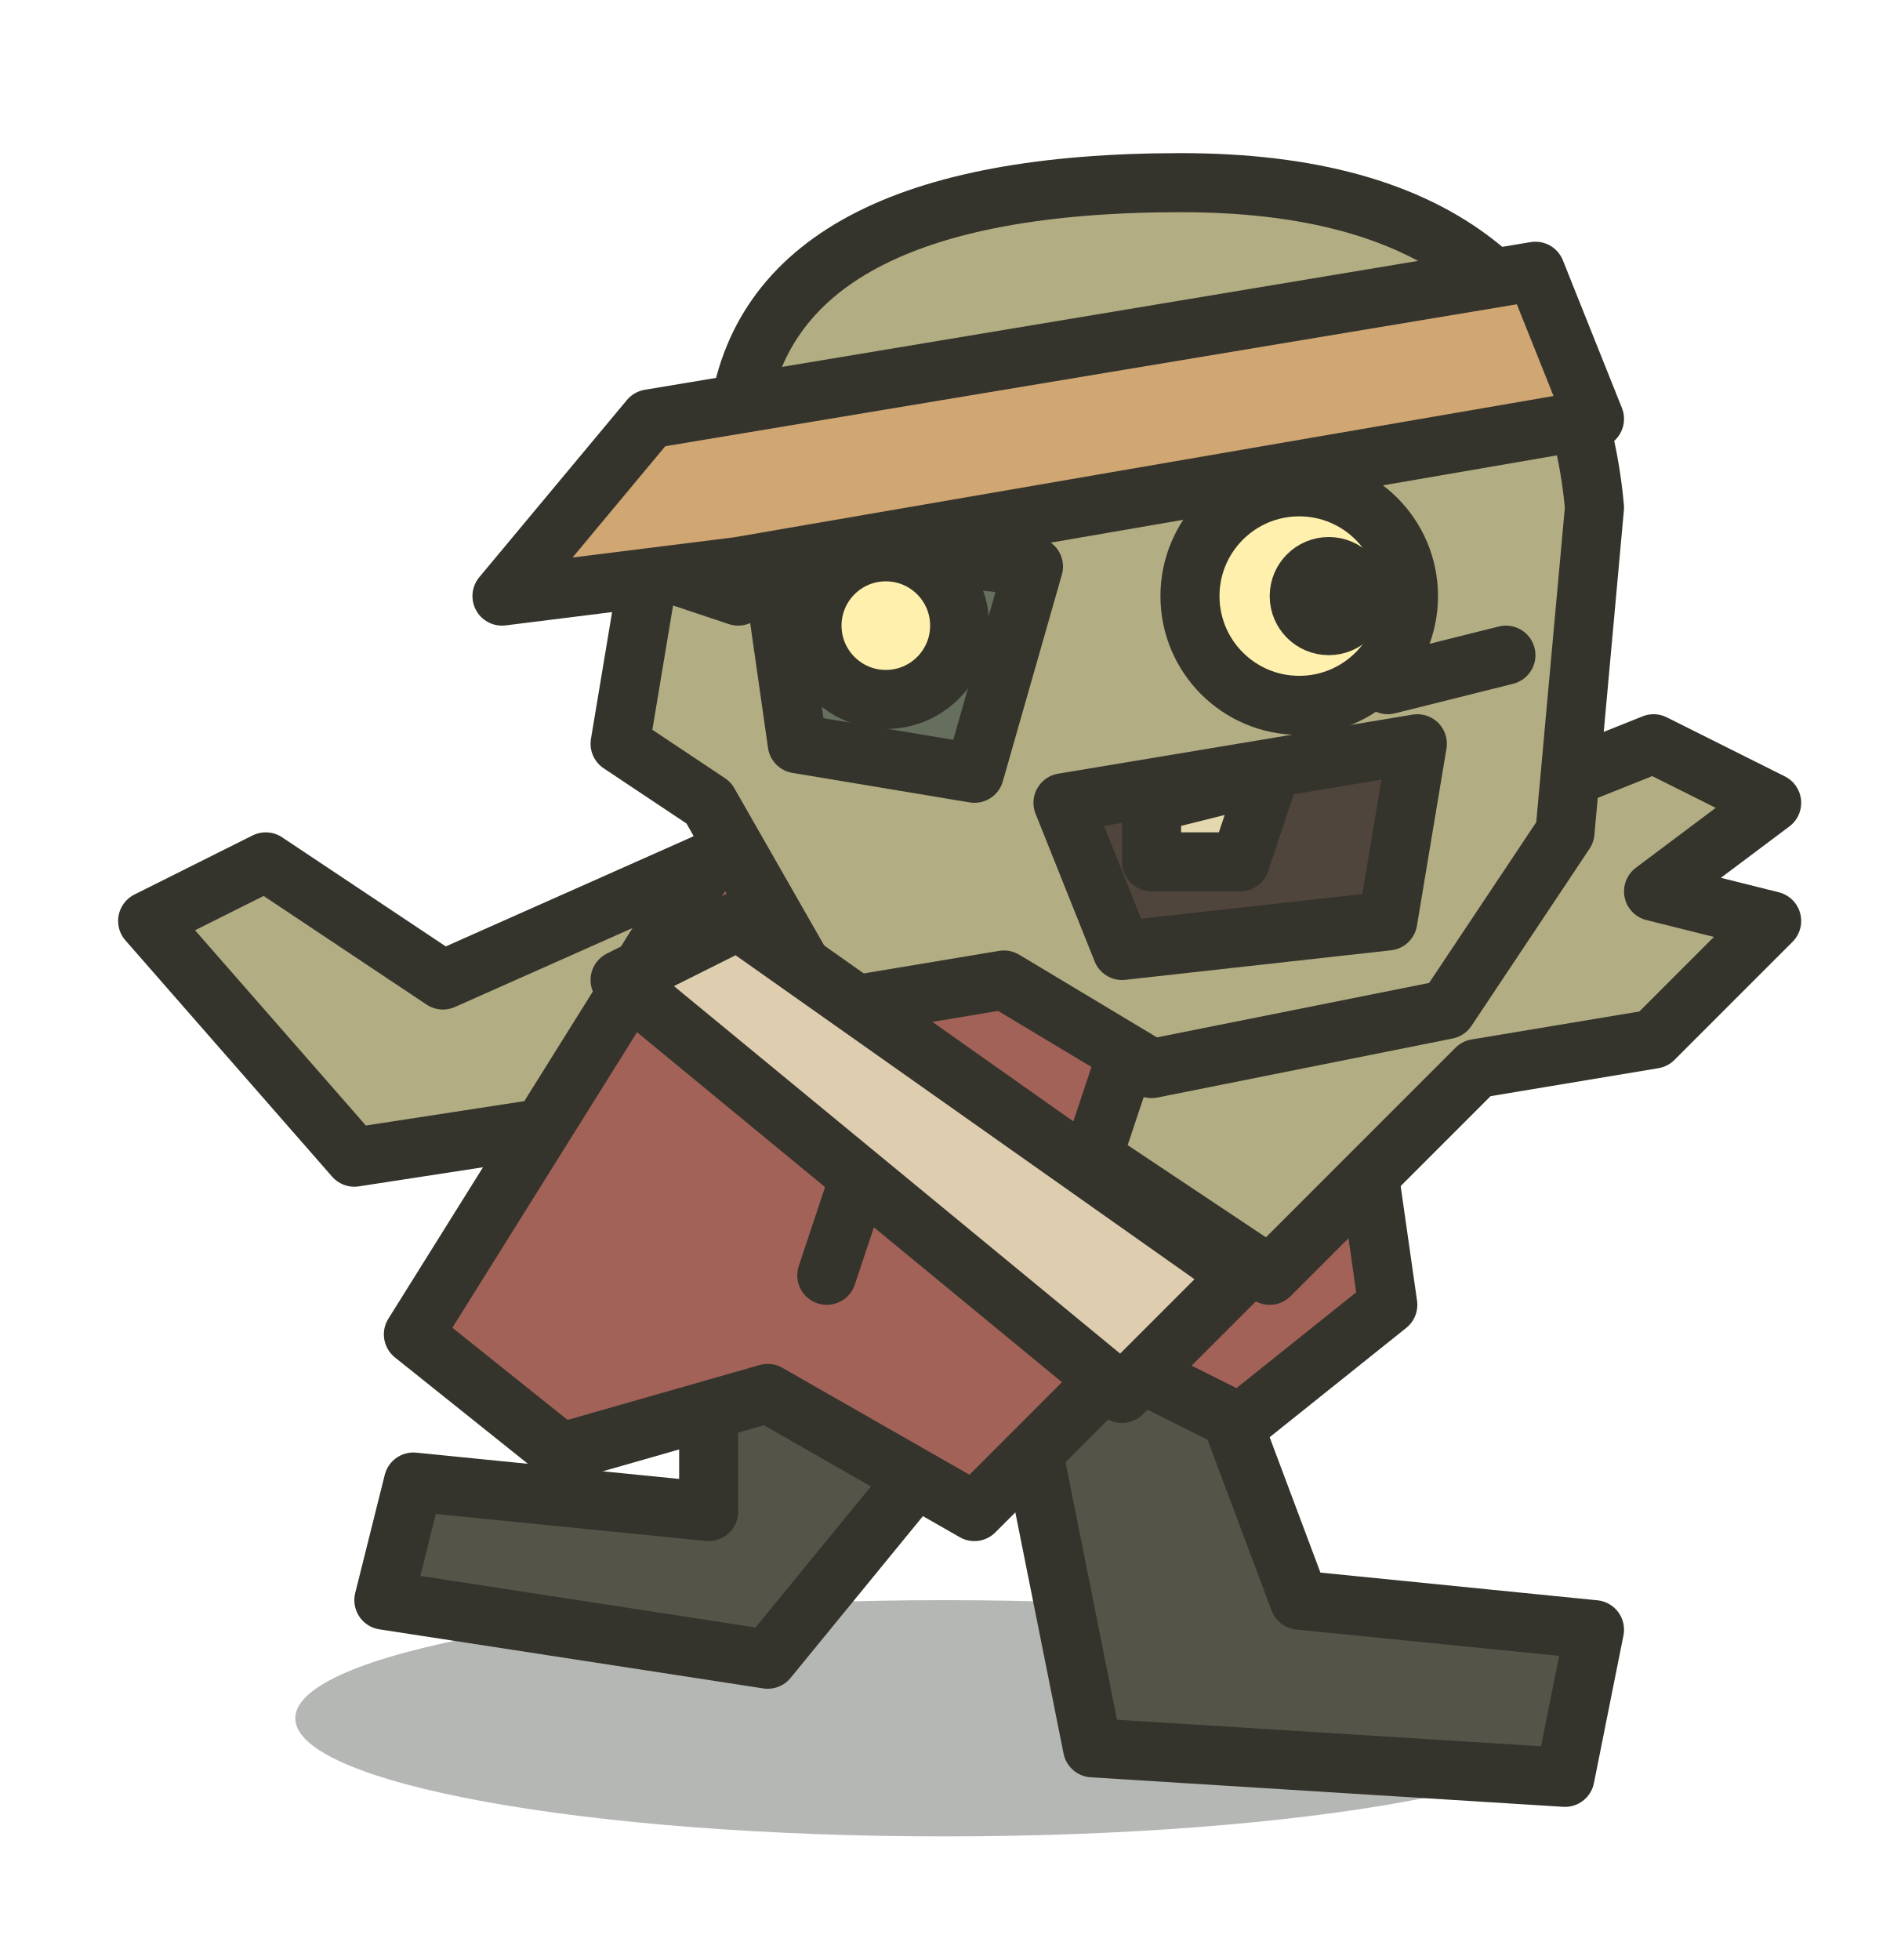
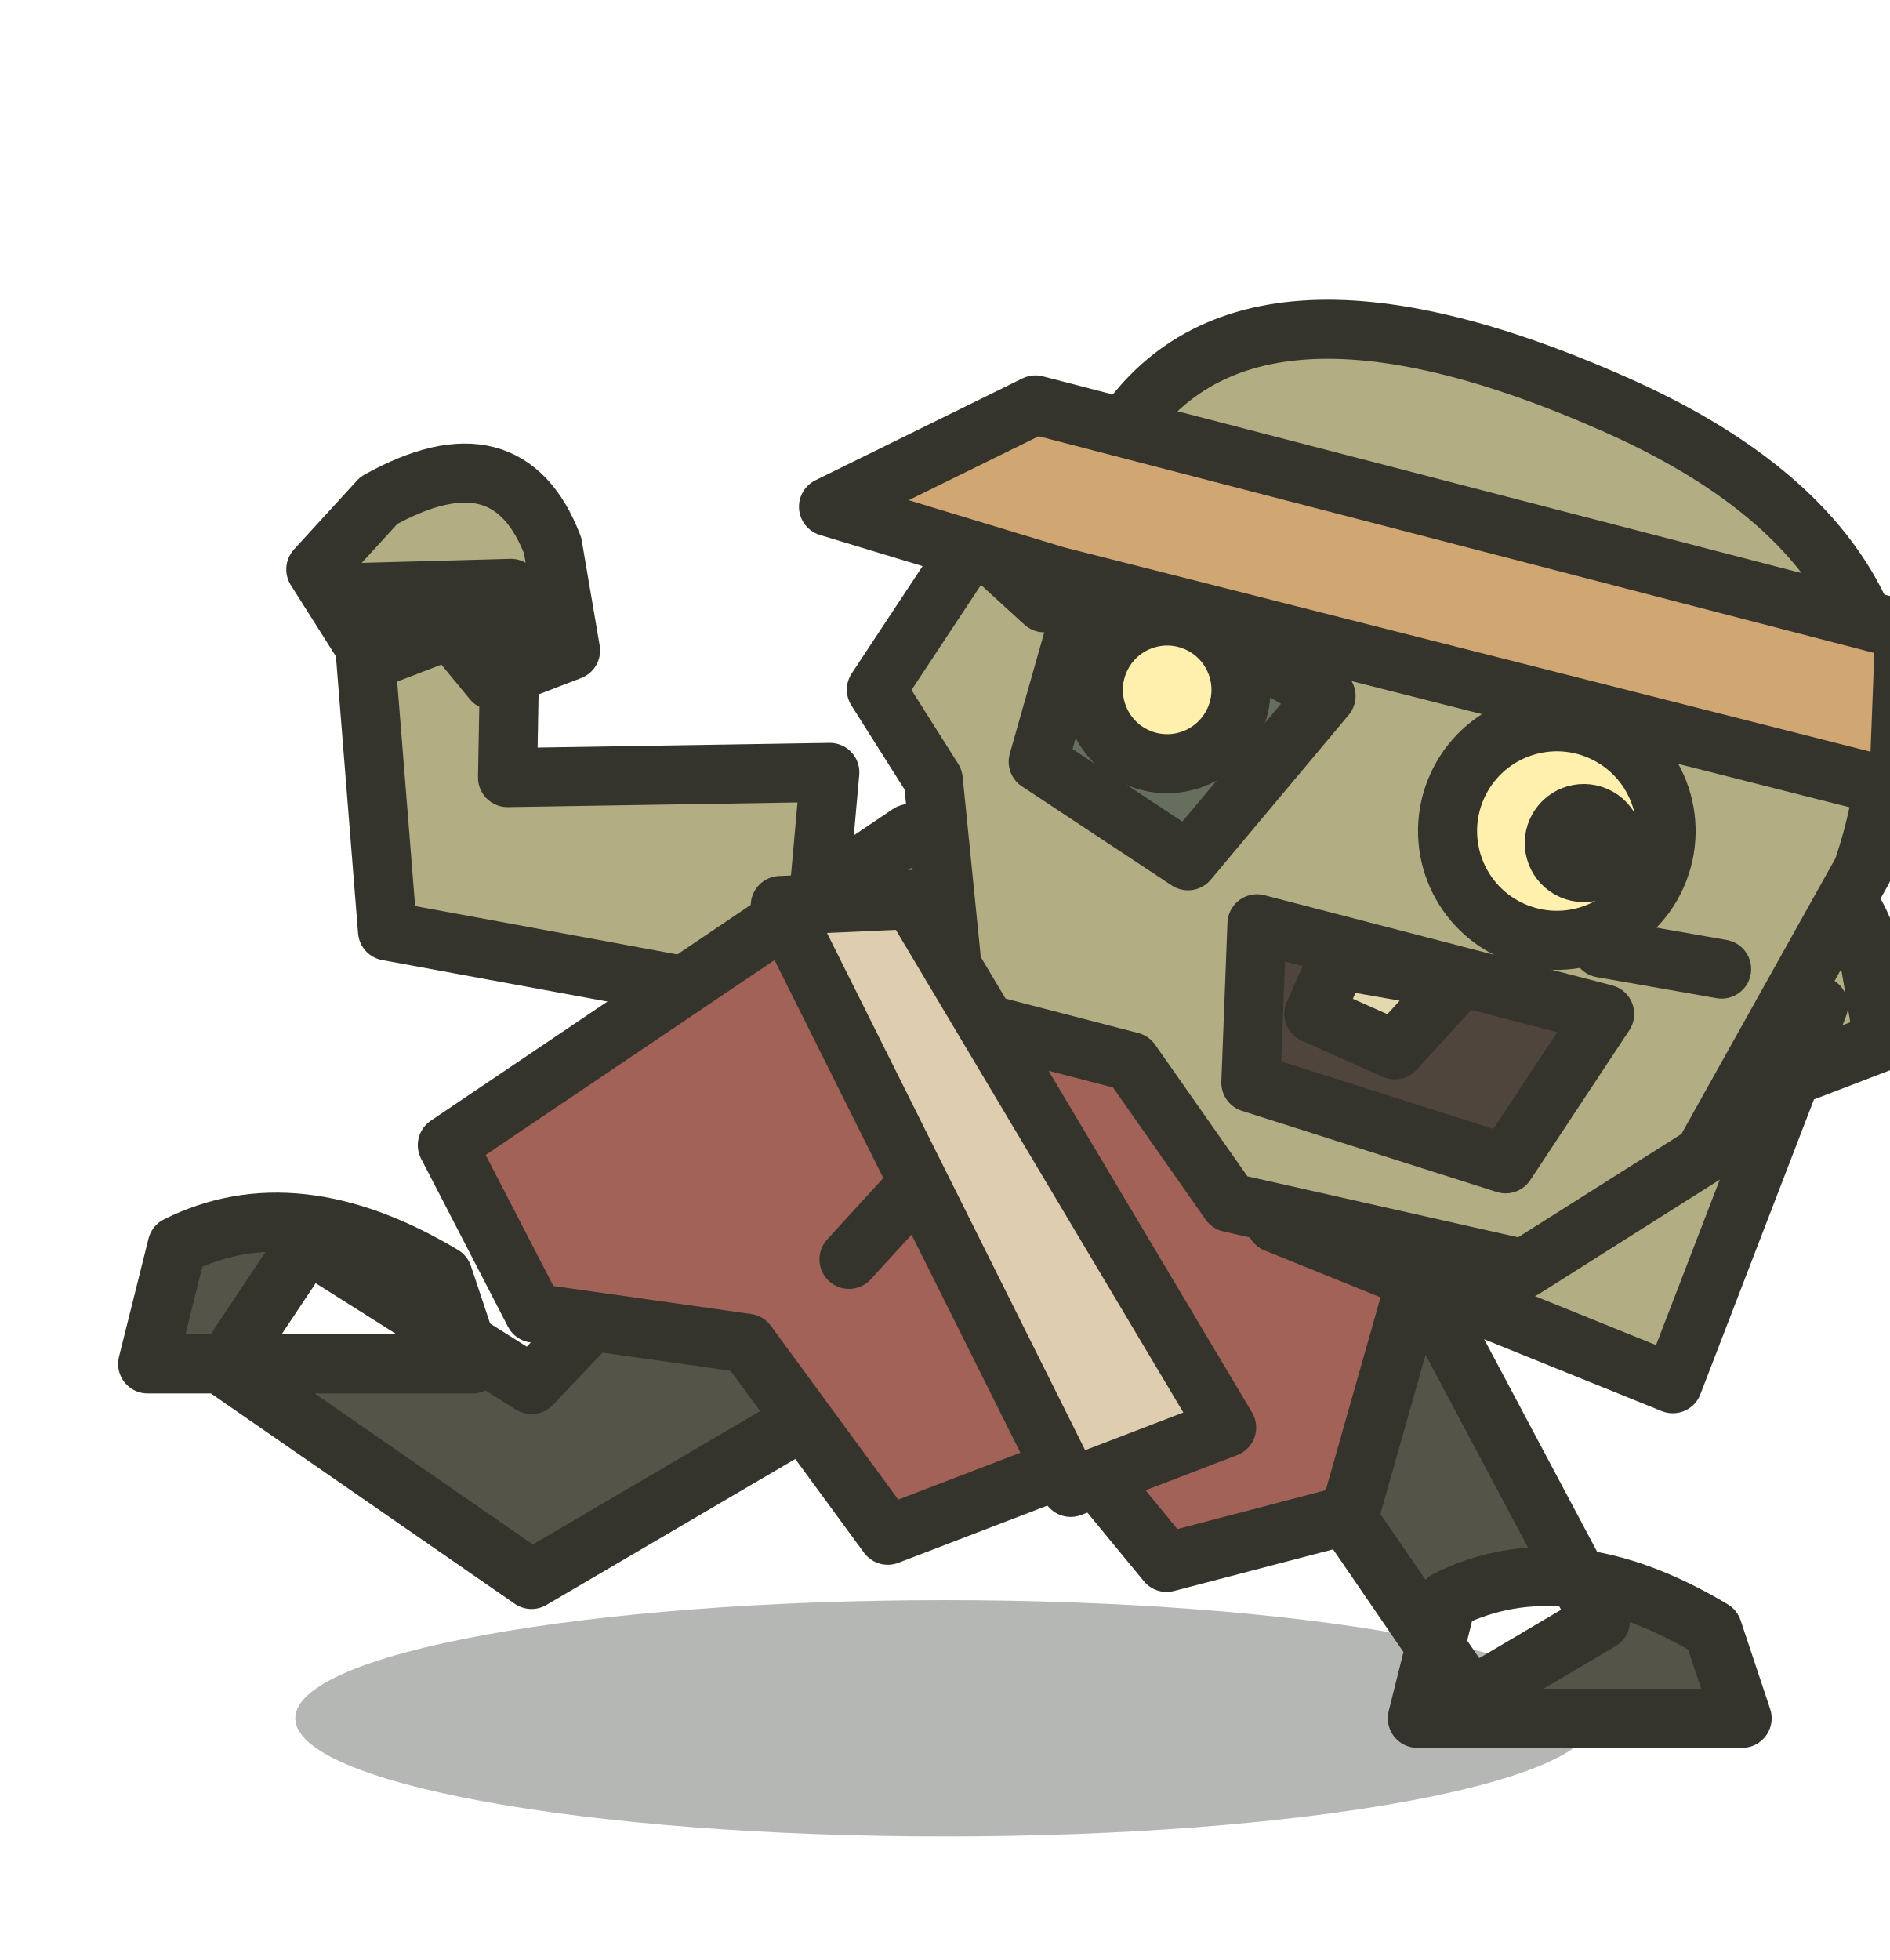
<svg xmlns="http://www.w3.org/2000/svg" width="54" height="56" viewBox="0 0 64 64">
  <ellipse cx="32" cy="57" rx="22" ry="4" fill="#252b27" opacity=".34" />
  <g stroke="#34342c" stroke-width="2" stroke-linecap="round" stroke-linejoin="round">
-     <path d="M24 43l11 1-9 11-13-2 1-4 10 1zm10 0 7 2 3 8 10 1-1 5-16-1z" fill="#555449" />
-     <path d="M24 28l-9 4-6-4-4 2 7 8 13-2z" fill="#b2ad82" />
-     <path d="M24 28q7-6 16-4l5 5 2 14-5 4-4-2-5 5-7-4-7 2-5-4z" fill="#a26258" />
-     <path d="m26 31 4 5-2 6m7-3 4 1" fill="none" />
-     <path d="M40 29l7 2 4-5 5-2 4 2-4 3 4 1-4 4-6 1-7 7-6-4z" fill="#b2ad82" />
-     <g transform="translate(5 0)">
-       <path d="M20 13q1-8 15-8 13 0 14 11l-1 11-4 6-10 2-5-3-6 1-4-7-3-2 1-6 3 1z" fill="#b2ad82" />
-       <path d="M21 17l9 1-2 7-6-1z" fill="#666e5e" />
-       <circle cx="25" cy="20" r="2.5" fill="#fff0ad" />
-       <circle cx="39" cy="19" r="3.7" fill="#fff0ad" />
-       <circle cx="40" cy="19" r="1" fill="#403e34" />
-       <path d="M31 26l12-2-1 6-9 1z" fill="#50453c" />
-       <path d="m34 26 4-1-1 3-3 0z" fill="#e3d8ae" />
-       <path d="m19 13 5 1m18 8 4-1" fill="none" />
-       <path d="m17 13 30-5 2 5-29 5-8 1z" fill="#d0a672" />
+     <path d="M23.6,39.8 18.0,45.7 10.4,40.9 7.6,45.1 18.0,52.3 28.4,46.2ZM37.9,46.8 43.7,47.4 49.8,56.3 54.2,53.7 48.3,42.6 40.1,39.2ZM6,41q4-2 9,1l1,3h-11zM49,53q4-2 9,1l1,3h-11z" fill="#555449" />
+     <g transform="translate(0 1) rotate(24 32 43)">
+       <path d="M20.7,27.2 10.8,31.8 8.3,25.9 3.7,28.1 9.2,38.2 23.3,34.8ZM3,25q3-4 6-1l2,3-2,2-2-1-2,2-3-2z" fill="#b2ad82" />
+       <path d="M24 28q7-6 16-4l5 5 2 14-5 4-4-2-5 5-7-4-7 2-5-4z" fill="#a26258" />
+       <path d="m26 31 4 5-2 6m7-3 4 1" fill="none" />
+       <path d="M40.7,35.0 55.2,34.5 54.5,20.8 49.5,21.2 50.8,29.5 41.3,27.0ZM49,19q3-4 6-1l2,3-2,2-2-1-2,2-3-2z" fill="#b2ad82" />
+       <g transform="translate(5 0)">
+         <path d="M20 13q1-8 15-8 13 0 14 11l-1 11-4 6-10 2-5-3-6 1-4-7-3-2 1-6 3 1z" fill="#b2ad82" />
+         <path d="M21 17l9 1-2 7-6-1z" fill="#666e5e" />
+         <circle cx="25" cy="20" r="2.5" fill="#fff0ad" />
+         <circle cx="39" cy="19" r="3.7" fill="#fff0ad" />
+         <circle cx="40" cy="19" r="1" fill="#403e34" />
+         <path d="M31 26l12-2-1 6-9 1z" fill="#50453c" />
+         <path d="m34 26 4-1-1 3-3 0z" fill="#e3d8ae" />
+         <path d="m19 13 5 1m18 8 4-1" fill="none" />
+         <path d="m17 13 30-5 2 5-29 5-8 1z" fill="#d0a672" />
+       </g>
+       <path d="m21 32 4-2 17 12-4 4z" fill="#dfcdb0" />
    </g>
-     <path d="m21 32 4-2 17 12-4 4z" fill="#dfcdb0" />
  </g>
</svg>
